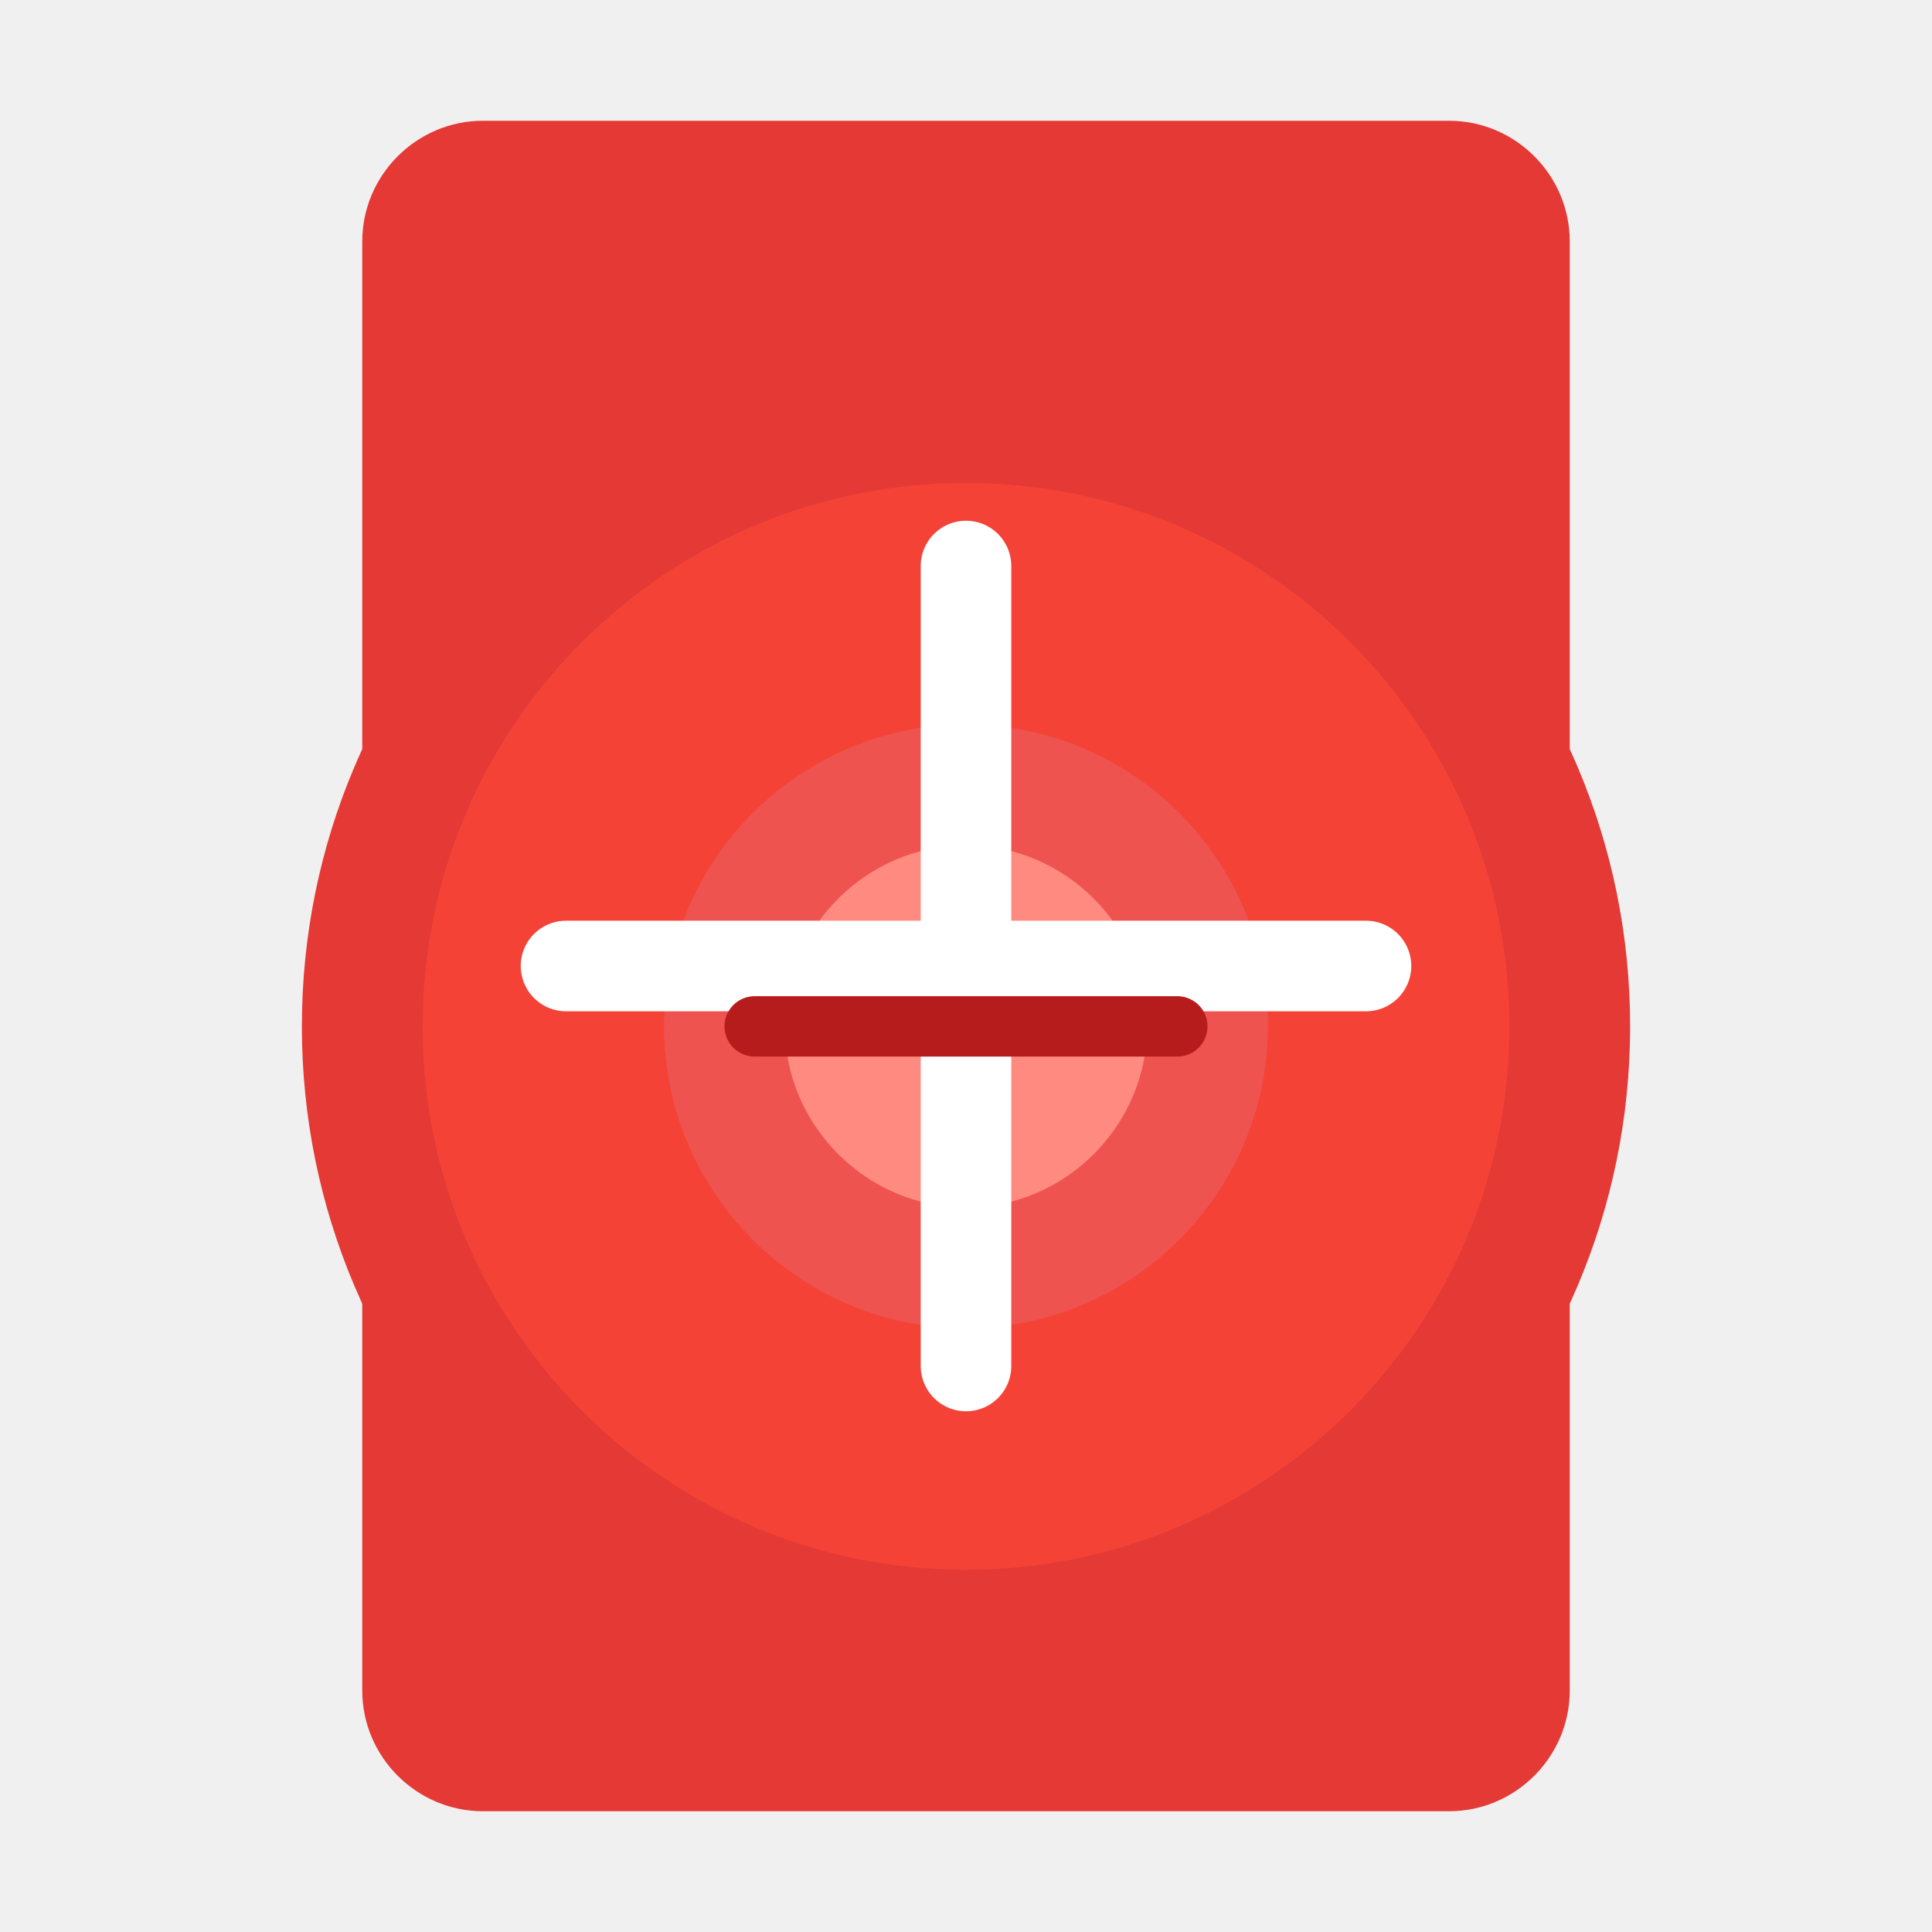
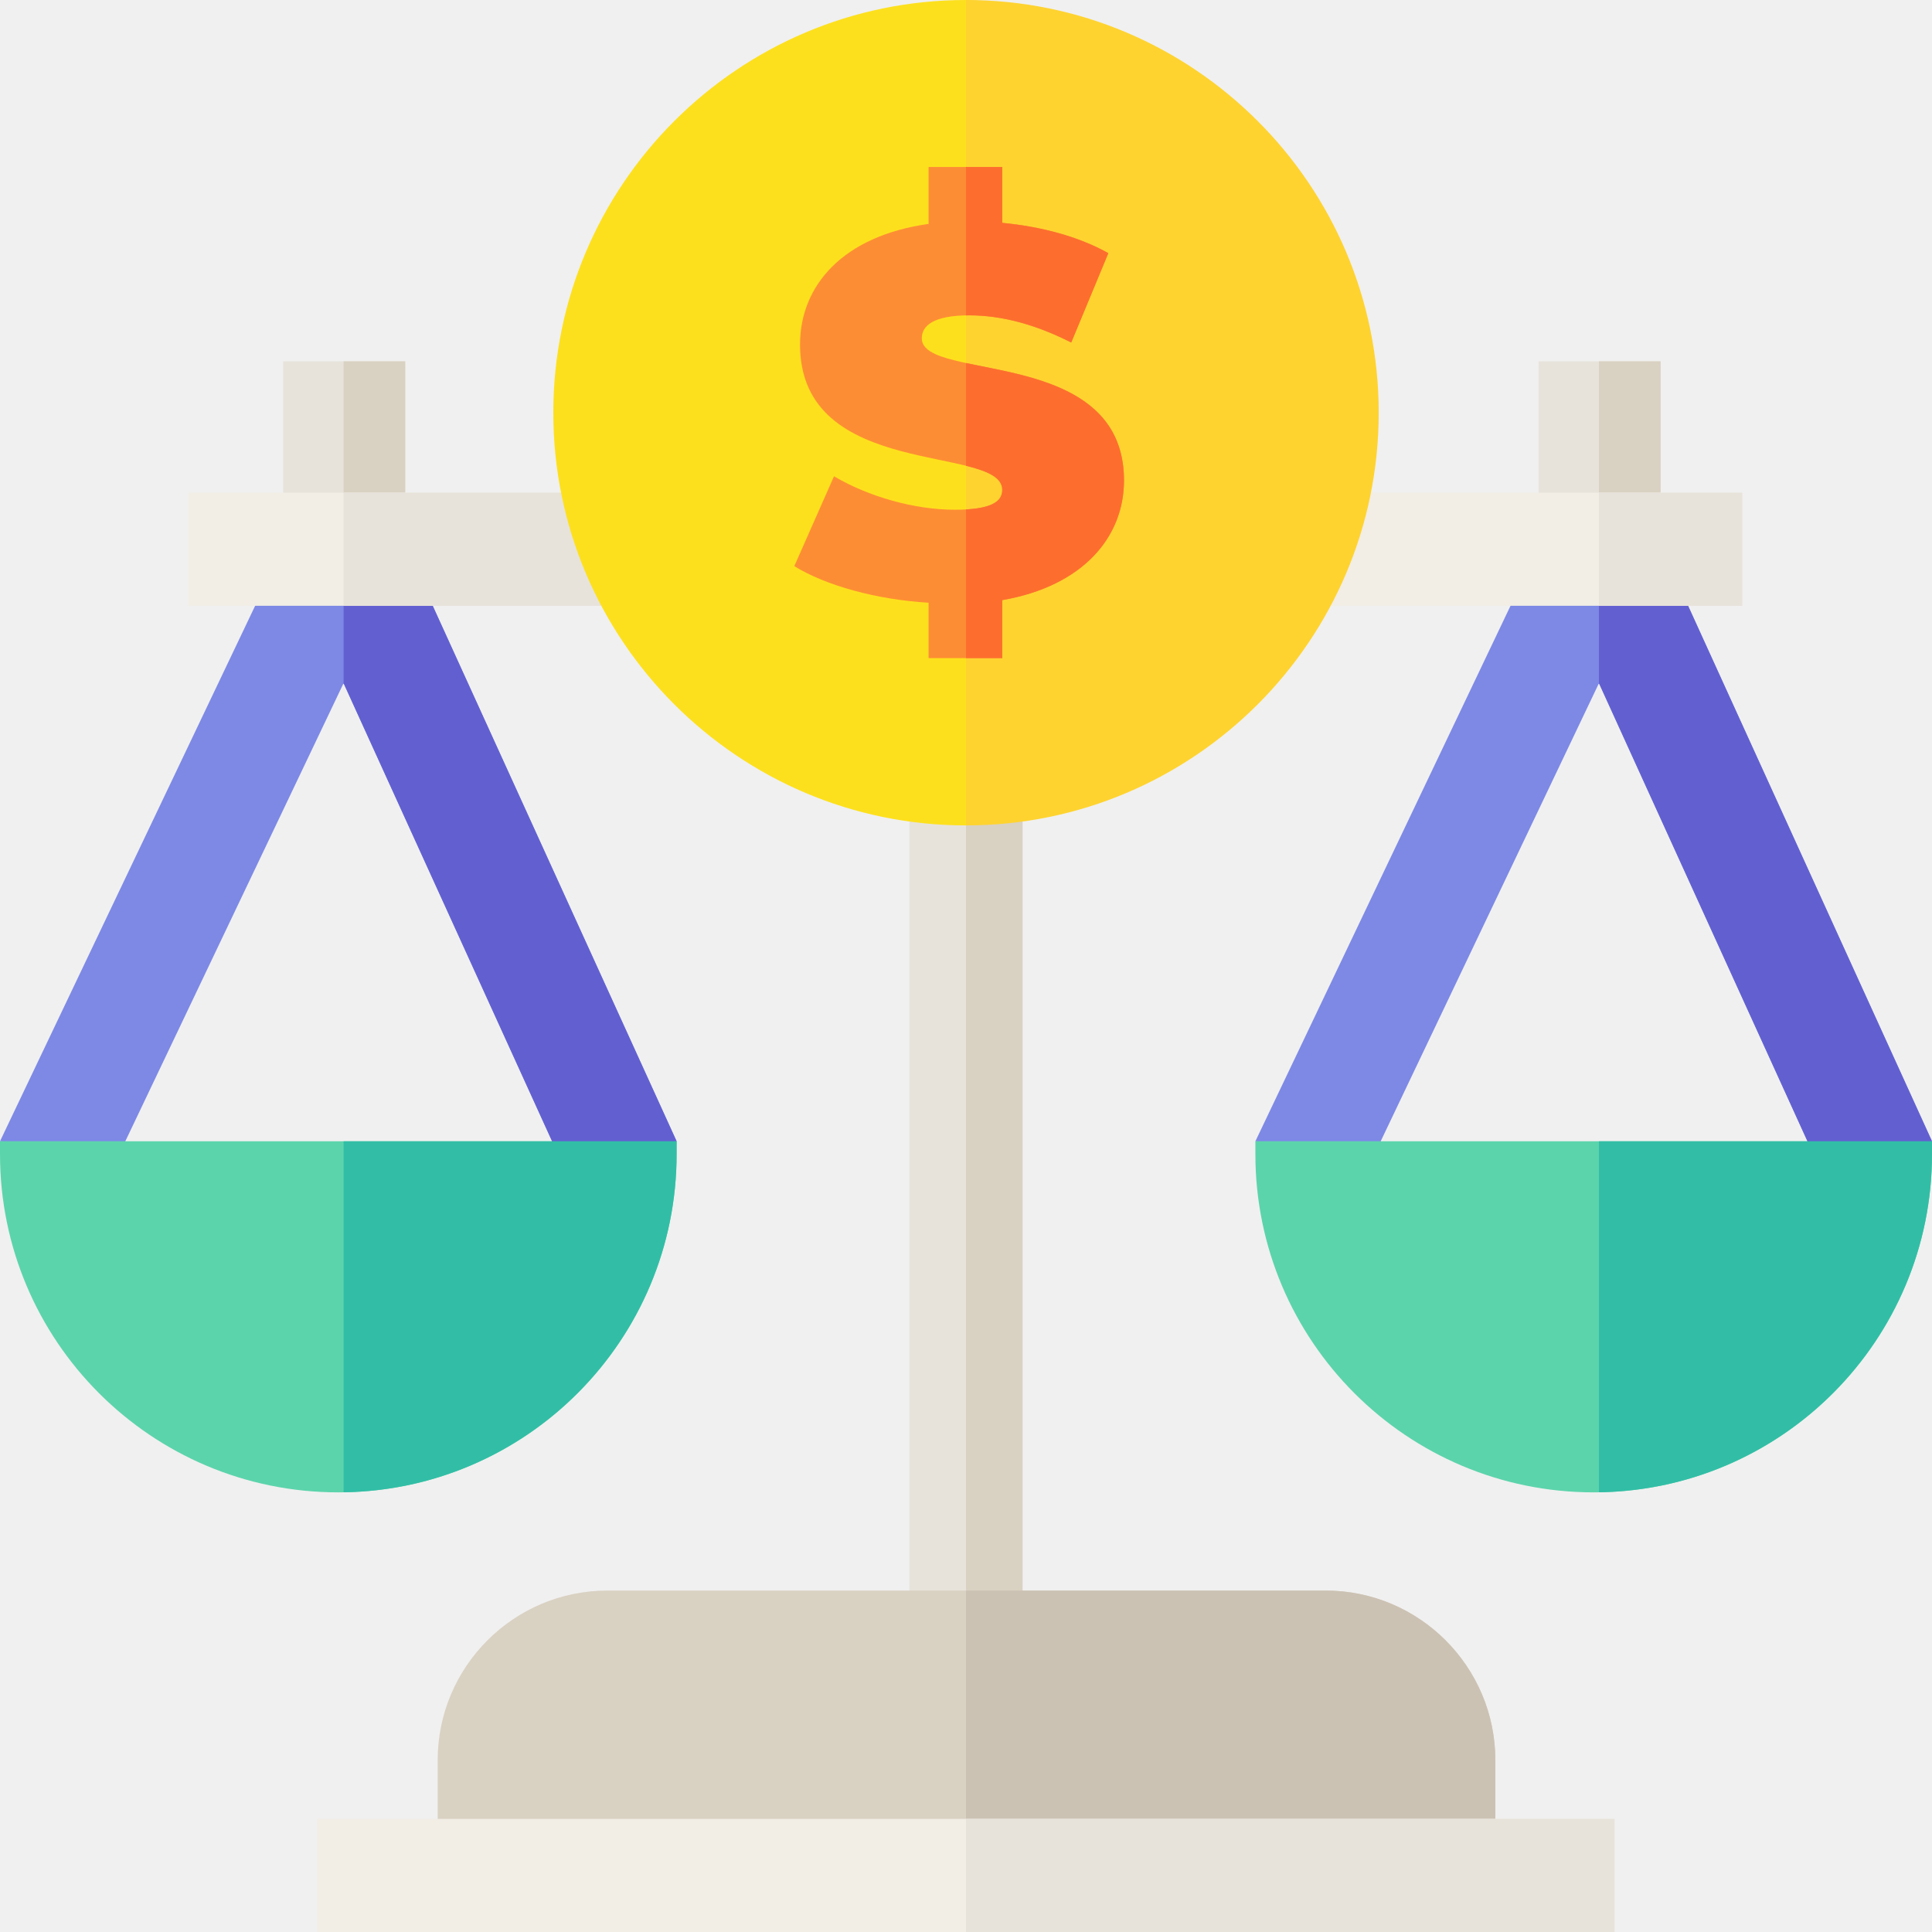
<svg xmlns="http://www.w3.org/2000/svg" width="512" height="512" viewBox="0 0 512 512" fill="none">
-   <path d="M384 32H128C110.4 32 96 46.4 96 64V448C96 465.6 110.4 480 128 480H384C401.6 480 416 465.6 416 448V64C416 46.4 401.6 32 384 32Z" fill="#E53935" />
-   <path d="M350 288H162C153.6 288 147 281.4 147 273V239C147 230.6 153.6 224 162 224H350C358.4 224 365 230.6 365 239V273C365 281.4 358.4 288 350 288Z" fill="#FFFFFF" />
-   <path d="M256 448C353.275 448 432 369.275 432 272C432 174.726 353.275 96 256 96C158.726 96 80 174.726 80 272C80 369.275 158.726 448 256 448Z" fill="#E53935" />
-   <path d="M256 416C335.529 416 400 351.529 400 272C400 192.471 335.529 128 256 128C176.471 128 112 192.471 112 272C112 351.529 176.471 416 256 416Z" fill="#F44336" />
-   <path d="M256 384C317.784 384 368 333.784 368 272C368 210.216 317.784 160 256 160C194.216 160 144 210.216 144 272C144 333.784 194.216 384 256 384Z" fill="#F44336" />
-   <path d="M256 352C300.039 352 336 316.039 336 272C336 227.961 300.039 192 256 192C211.961 192 176 227.961 176 272C176 316.039 211.961 352 256 352Z" fill="#EF5350" />
-   <path d="M256 320C282.294 320 304 298.294 304 272C304 245.706 282.294 224 256 224C229.706 224 208 245.706 208 272C208 298.294 229.706 320 256 320Z" fill="#FF8A80" />
-   <path d="M150 256H362" stroke="white" stroke-width="24" stroke-linecap="round" />
-   <path d="M256 150V362" stroke="white" stroke-width="24" stroke-linecap="round" />
-   <path d="M200 272H312" stroke="#B71C1C" stroke-width="16" stroke-linecap="round" />
+   <g clip-path="url(#clip0_41_2)">
+     <path d="M75.047 95.749H107.386V135.722H75.047V95.749Z" fill="#E7E3DB" />
+     <path d="M105.523 140.455H77.184L0 302.448L32.497 303.941L91.052 181.05L146.989 303.941L179.311 302.448L105.523 140.455Z" fill="#7D89E5" />
+     <path d="M89.656 395.491C40.14 395.491 0 355.351 0 305.836V302.448H179.311V305.836C179.311 355.351 139.171 395.491 89.656 395.491Z" fill="#5CD4AB" />
+     <path d="M179.312 302.448L105.524 140.455H91.053V181.05L146.99 303.941L179.312 302.448Z" fill="#6260D0" />
+     <path d="M91.053 95.749H107.387V135.722H91.053V95.749Z" fill="#D9D1C2" />
+     <path d="M91.053 302.448V395.474C139.924 394.727 179.313 354.885 179.313 305.836V302.448H91.053Z" fill="#32BEA6" />
+     <path d="M407.734 95.749H440.073V135.722H407.734V95.749Z" fill="#E7E3DB" />
+     <path d="M438.212 140.455H409.873L332.689 302.448L365.186 303.941L423.74 181.05L479.678 303.941L512 302.448L438.212 140.455Z" fill="#7D89E5" />
+     <path d="M422.345 395.491C372.829 395.491 332.689 355.351 332.689 305.836V302.448H512V305.836C512 355.351 471.86 395.491 422.345 395.491Z" fill="#5CD4AB" />
+     <path d="M512 302.448L438.212 140.455H423.74V181.05L479.678 303.941L512 302.448Z" fill="#6260D0" />
+     <path d="M423.74 95.749H440.074V135.722H423.74V95.749Z" fill="#D9D1C2" />
+     <path d="M423.74 302.448V395.474C472.611 394.727 512 354.885 512 305.836V302.448H423.74Z" fill="#32BEA6" />
+     <path d="M241.01 198.674H270.99V436.507H241.01V198.674Z" fill="#E7E3DB" />
+     <path d="M256 198.674H270.99V436.507H256V198.674Z" fill="#D9D1C2" />
+     <path d="M49.992 130.559H173.574V160.539H49.992V130.559Z" fill="#F2EDE5" />
+     <path d="M91.053 130.559H173.575V160.539H91.053V130.559Z" fill="#E7E3DB" />
+     <path d="M340.135 130.559H461.718V160.539H340.135V130.559Z" fill="#F2EDE5" />
+     <path d="M423.74 130.559H461.716V160.539H423.74V130.559Z" fill="#E7E3DB" />
+     <path d="M256 218.742C195.693 218.742 146.629 169.678 146.629 109.371C146.629 49.064 195.693 0 256 0C316.307 0 316.307 218.742 256 218.742Z" fill="#FDE01D" />
+     <path d="M256 0V218.742C316.307 218.742 365.371 169.678 365.371 109.371C365.371 49.064 316.307 0 256 0Z" fill="#FED330" />
+     <path d="M244.283 89.663C244.283 86.34 247.329 83.57 256.884 83.57C265.331 83.57 274.331 85.924 283.886 90.771L293.718 67.092C285.825 62.661 275.855 60.03 265.608 59.061V44.244H246.083V59.338C223.374 62.523 212.019 75.678 212.019 91.325C212.019 127.467 265.608 117.635 265.608 129.821C265.608 133.144 262.285 135.083 253.007 135.083C242.344 135.083 230.159 131.621 221.02 126.221L210.496 150.038C218.804 155.162 232.236 158.9 246.083 159.731V174.409H265.608V159.038C287.071 155.299 297.872 142.283 297.872 127.328C297.872 91.602 244.283 101.295 244.283 89.663Z" fill="#FD8D34" />
+     <path d="M265.608 159.038C287.071 155.299 297.872 142.283 297.872 127.328C297.872 102.393 271.77 99.583 256 96.206V123.429C261.7 124.847 265.608 126.532 265.608 129.82C265.608 132.757 263.005 134.61 256 135.002V174.409H265.608V159.038ZM283.886 90.771L293.718 67.092C285.825 62.661 275.855 60.03 265.608 59.061V44.244H256V83.587C256.294 83.581 256.576 83.571 256.884 83.571C265.331 83.57 274.331 85.924 283.886 90.771Z" fill="#FD6E2E" />
+     <path d="M351.313 421.517H160.96C136.163 421.517 115.99 441.69 115.99 466.487V497.01H396.282V466.487C396.283 441.691 376.11 421.517 351.313 421.517Z" fill="#D9D1C2" />
+     <path d="M396.284 466.487C396.284 441.69 376.111 421.517 351.314 421.517H256V497.01H396.284V466.487Z" fill="#CCC2B4" />
+     <path d="M84.115 482.02H427.886V512H84.115V482.02Z" fill="#F2EDE5" />
+     <path d="M256 482.02H427.885V512H256V482.02Z" fill="#E7E3DB" />
+   </g>
+   <defs>
+     <clipPath id="clip0_41_2">
+       <rect width="512" height="512" fill="white" />
+     </clipPath>
+   </defs>
</svg>
